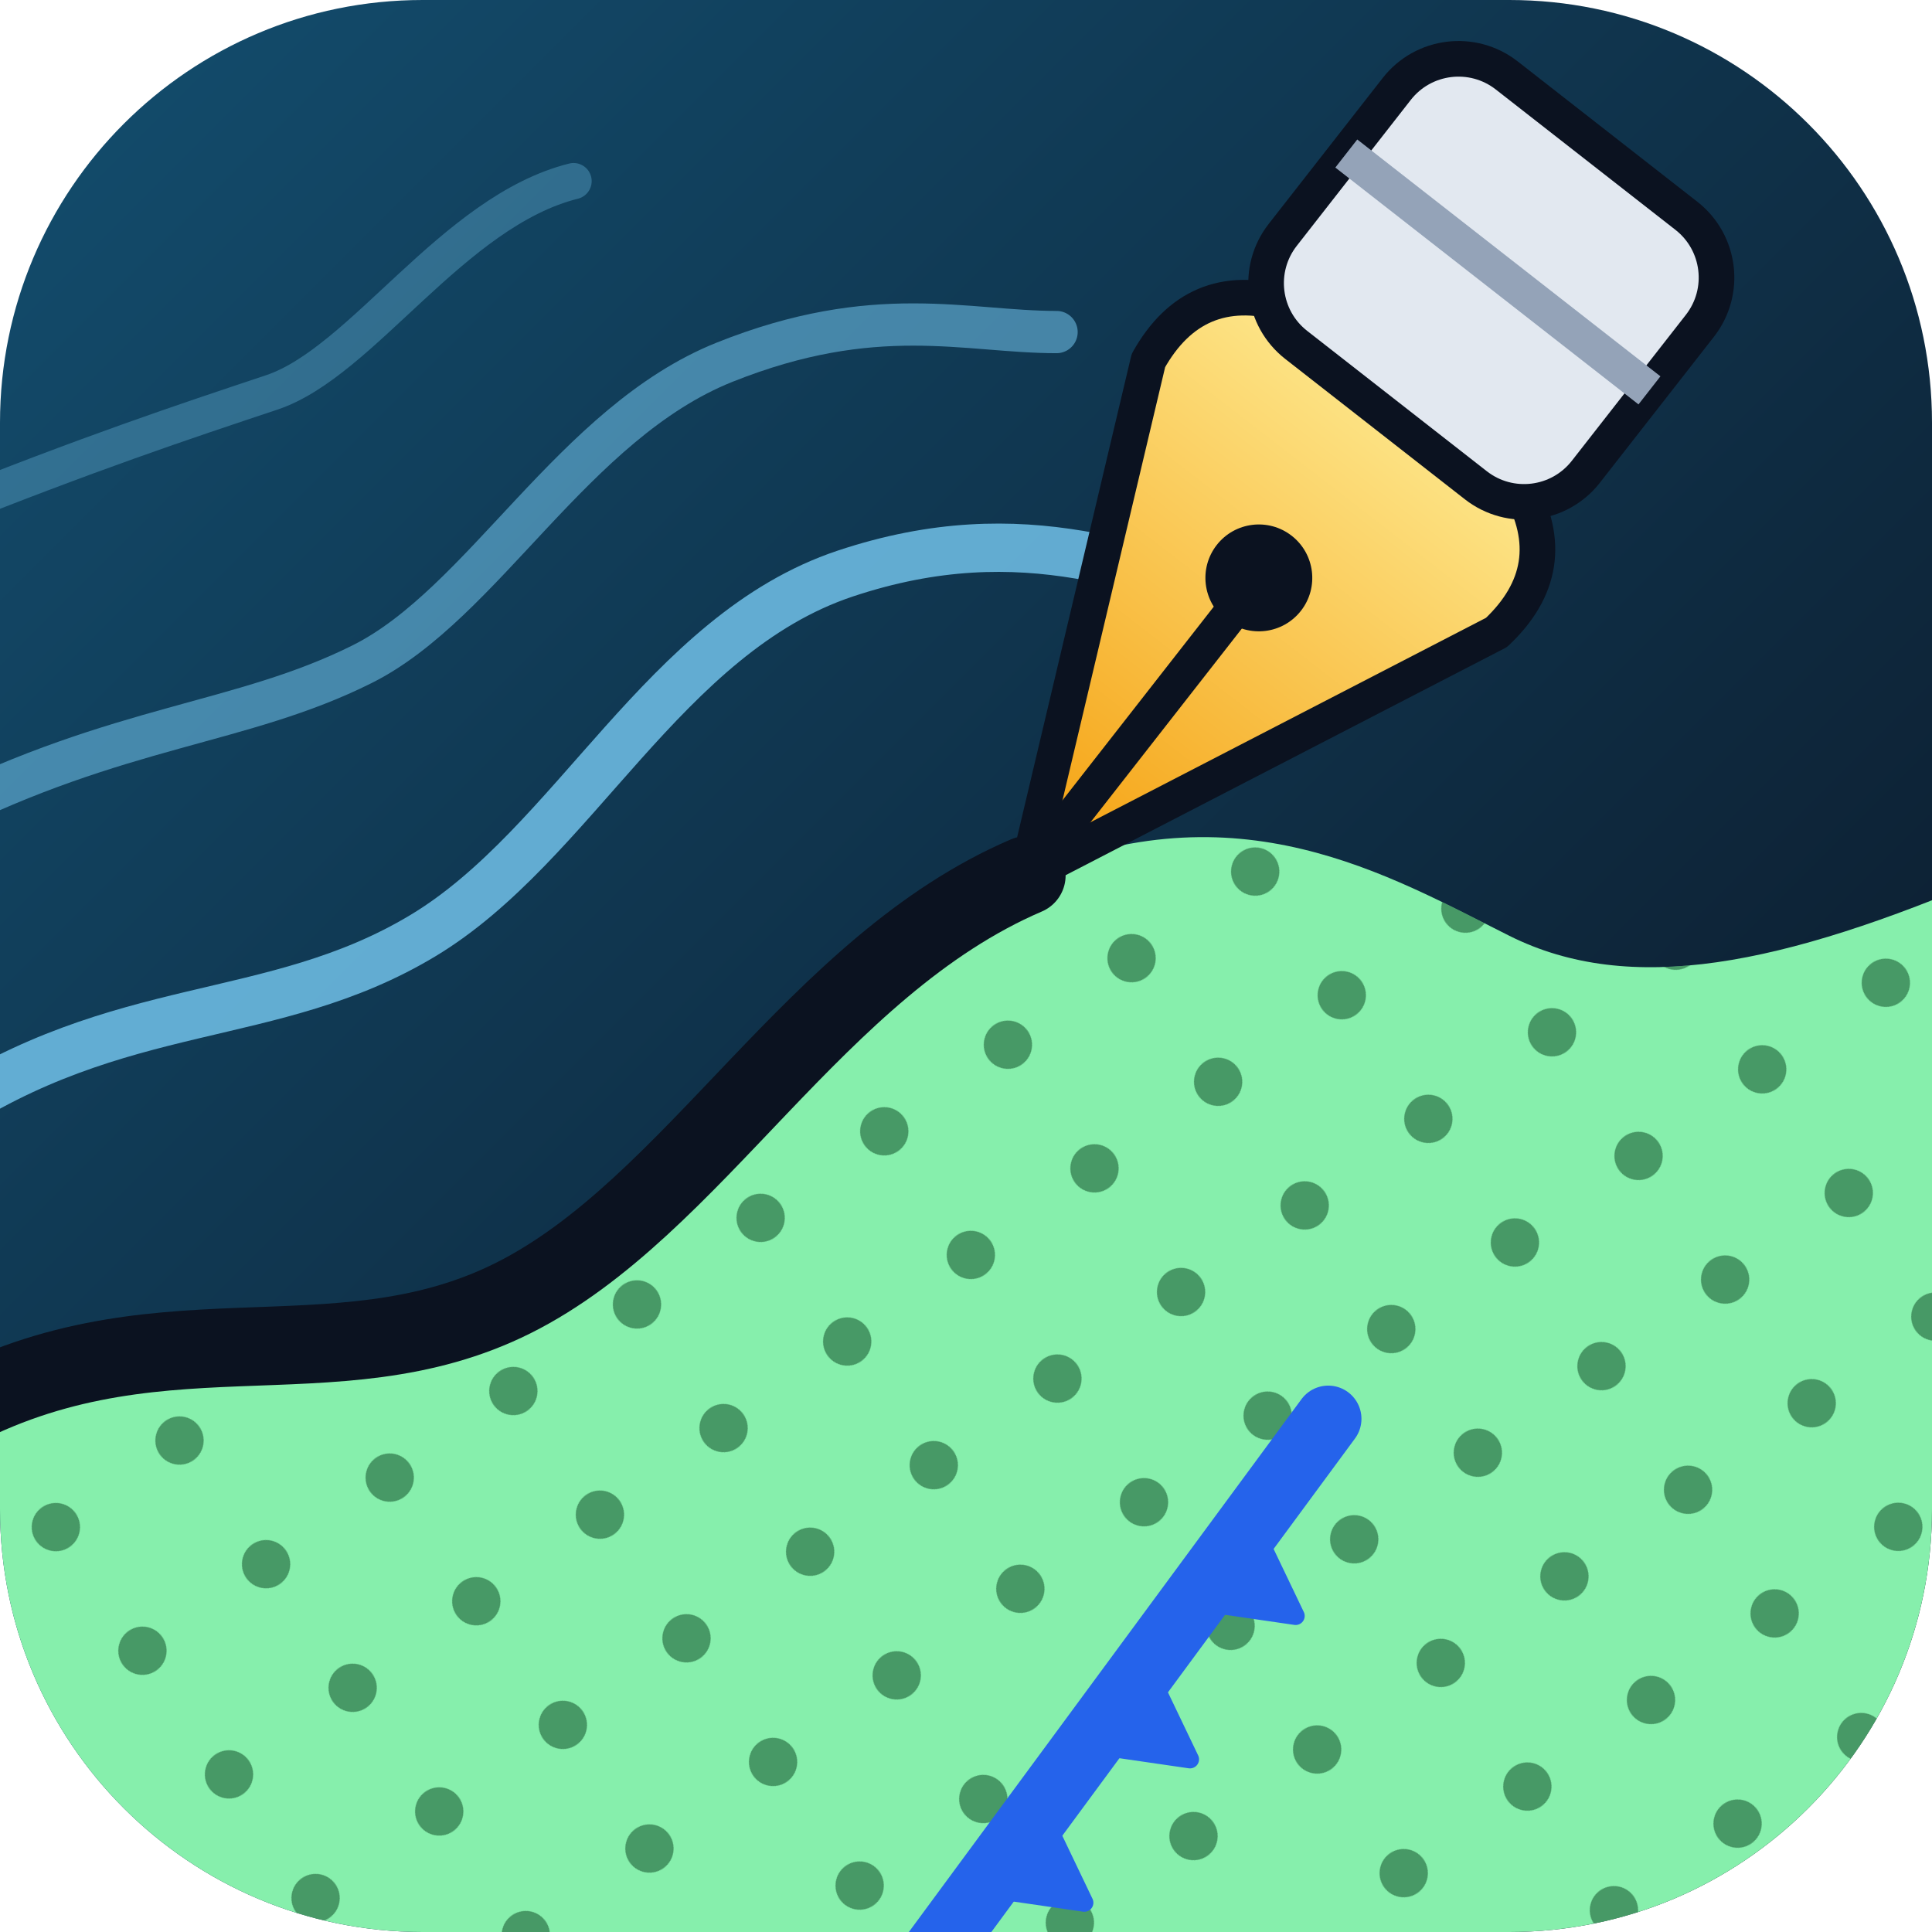
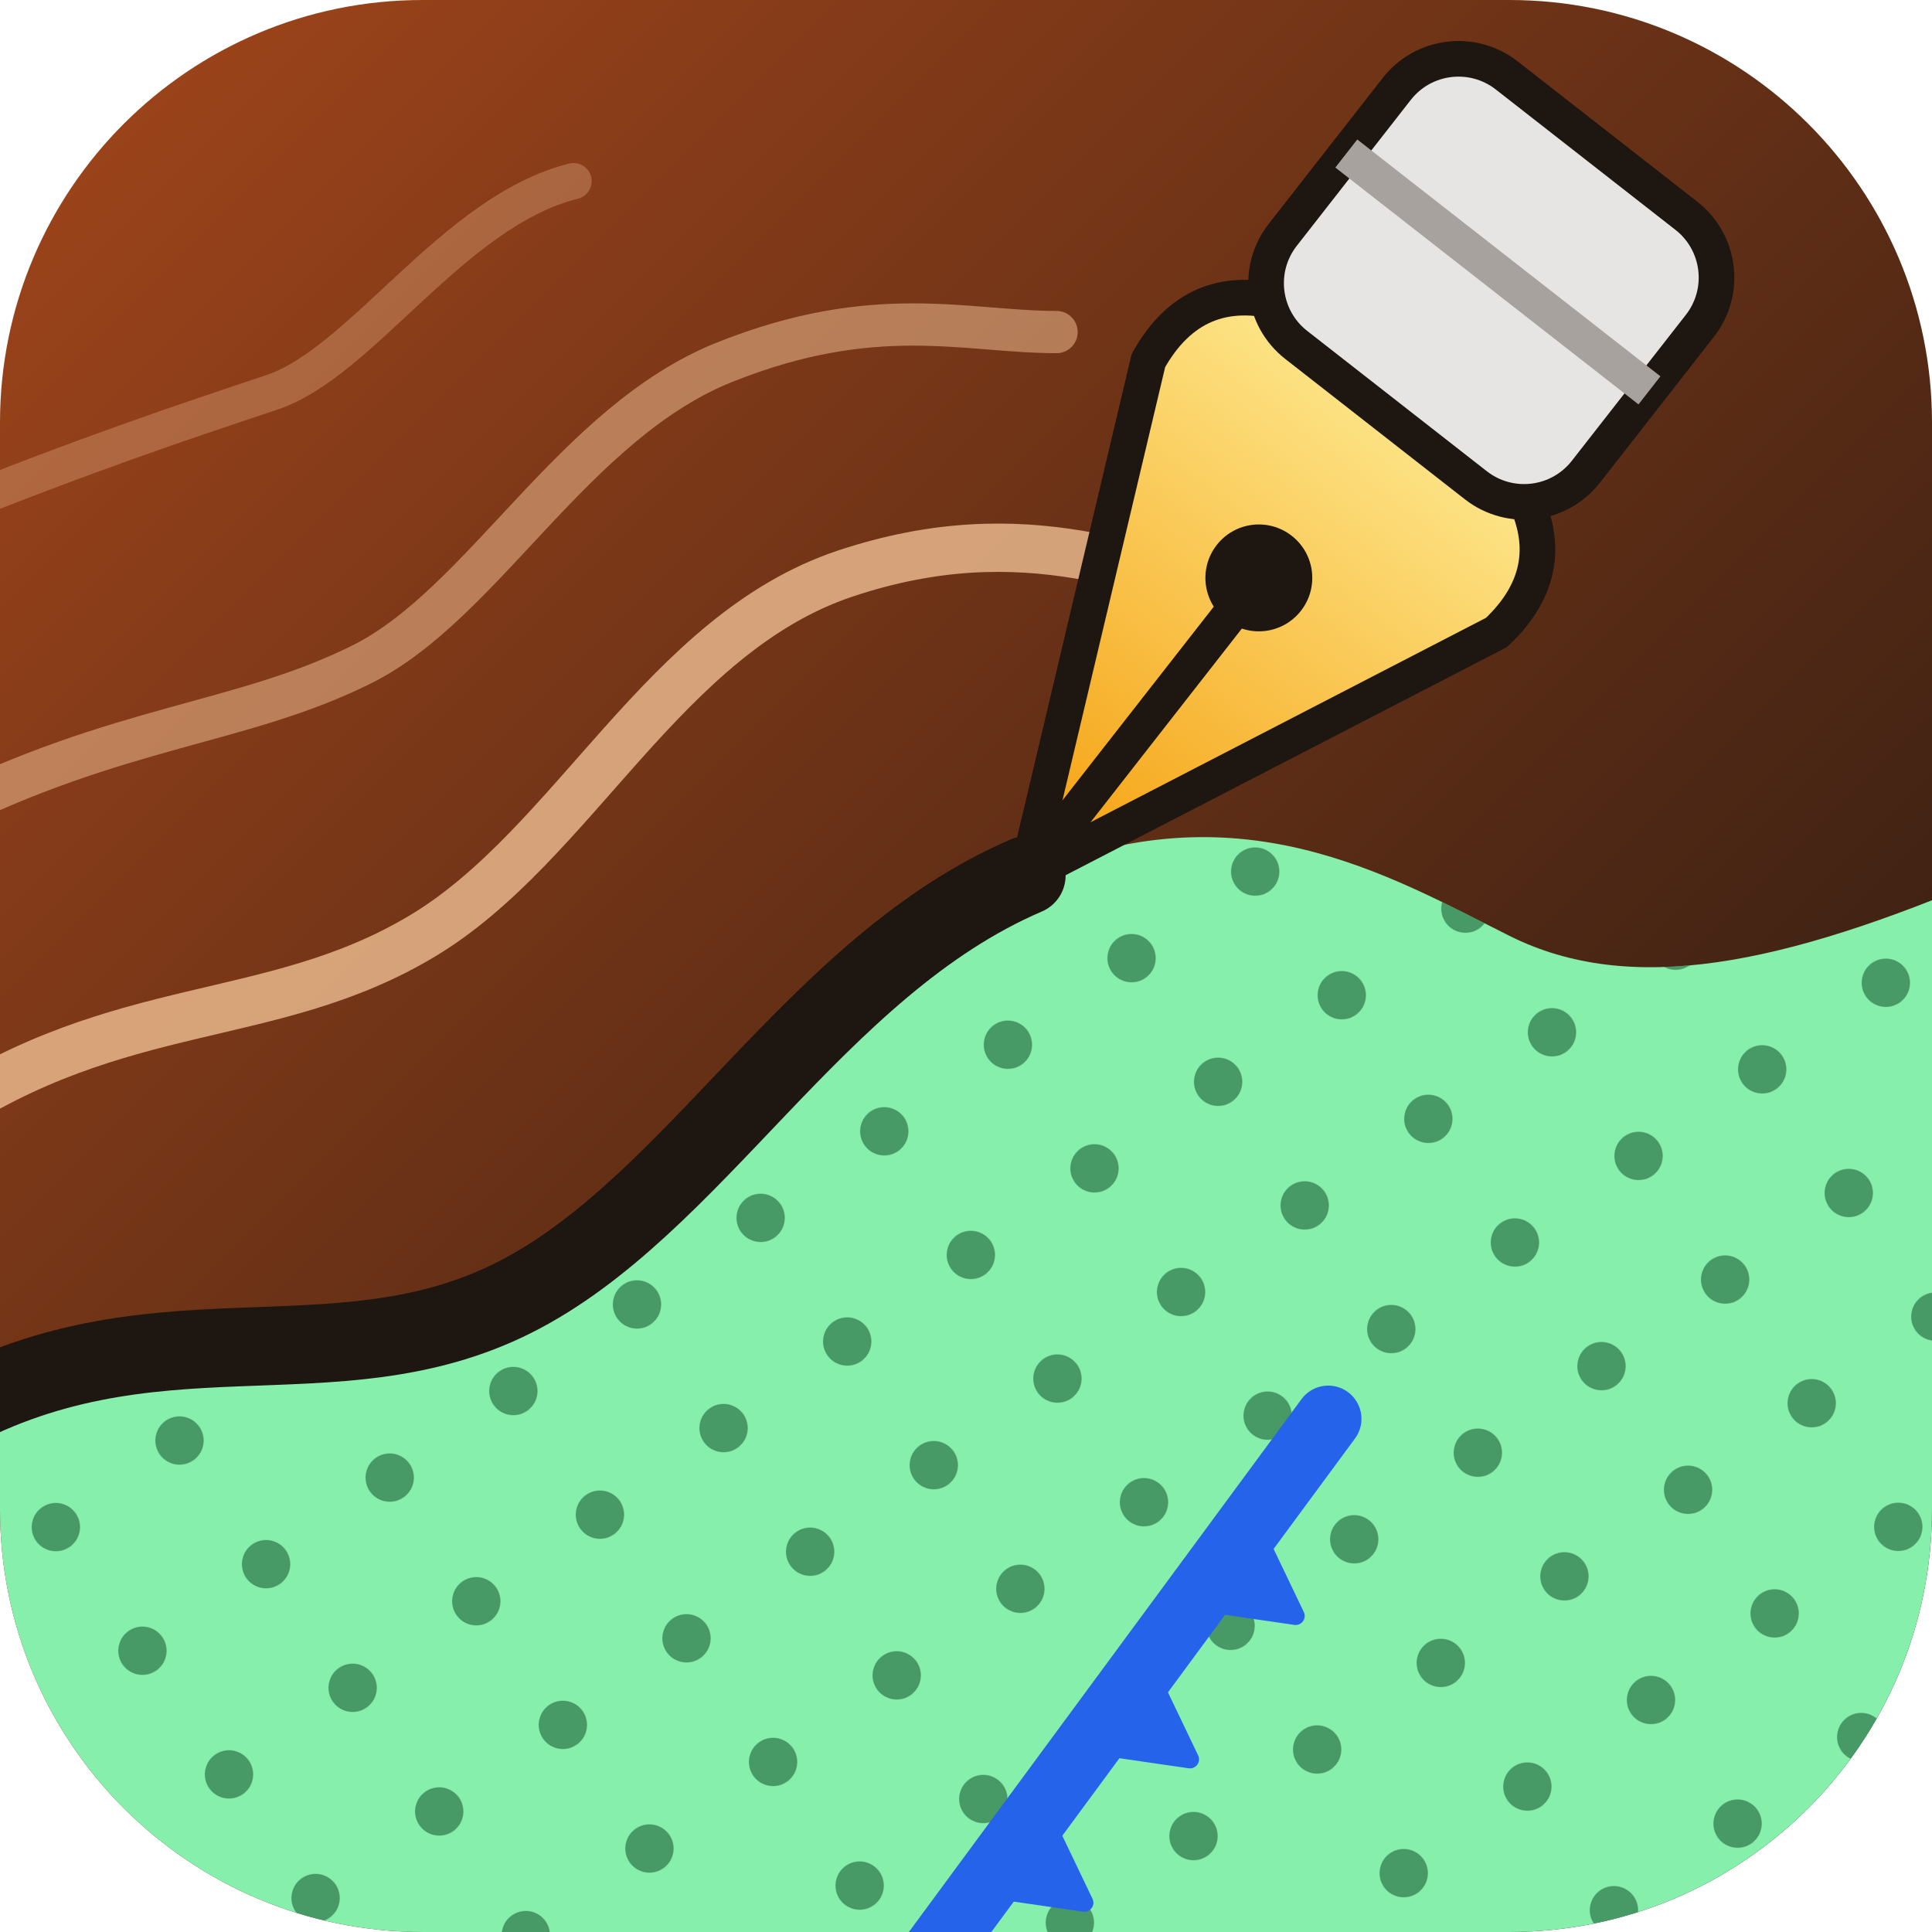
<svg xmlns="http://www.w3.org/2000/svg" viewBox="0 0 64 64" width="64" height="64">
  <defs>
    <linearGradient id="gd-bg" x1="0" y1="0" x2="1" y2="1">
-       <stop offset="0" stop-color="#134e6f" />
-       <stop offset="1" stop-color="#0b1220" />
+       <stop offset="0" stop-color="#a3461b" />
+       <stop offset="1" stop-color="#1d1611" />
    </linearGradient>
    <linearGradient id="gd-nib" x1="0" y1="0" x2="0" y2="1">
      <stop offset="0" stop-color="#fde68a" />
      <stop offset="1" stop-color="#f59e0b" />
    </linearGradient>
    <pattern id="gd-pat" width="5" height="5" patternUnits="userSpaceOnUse" patternTransform="rotate(-35)">
      <circle cx="2.5" cy="2.5" r=".8" fill="#14532d" fill-opacity=".55" />
    </pattern>
    <clipPath id="gd-clip">
      <rect width="64" height="64" rx="14" />
    </clipPath>
  </defs>
  <rect width="64" height="64" rx="14" fill="url(#gd-bg)" />
  <g clip-path="url(#gd-clip)">
    <path d="M-2 64V47c7-4 13-1 19-4s10-11 17-14 12 0 16 2 9 1 16-2v35z" fill="#86efac" />
    <path d="M-2 64V47c7-4 13-1 19-4s10-11 17-14 12 0 16 2 9 1 16-2v35z" fill="url(#gd-pat)" />
-     <g fill="none" stroke="#7dd3fc" stroke-linecap="round">
+     <g fill="none" stroke="#f6c69a" stroke-linecap="round">
      <path d="M-2 37c6-4 11-3 16-6s8-10 14-12 10 0 14 1" stroke-width="1.6" stroke-opacity=".75" />
      <path d="M-2 27c6-3 10-3 14-5s7-8 12-10 8-1 11-1" stroke-width="1.4" stroke-opacity=".5" />
      <path d="M-2 17c5-2 8-3 11-4s6-6 10-7" stroke-width="1.2" stroke-opacity=".3" />
    </g>
    <path d="M30 66 44 47" stroke="#2563eb" stroke-width="2.2" stroke-linecap="round" />
    <path d="M32.55 62.54 34.45 59.96 35.92 63.03zM36.05 57.79 37.95 55.21 39.42 58.28zM39.55 53.04 41.45 50.46 42.92 53.53z" fill="#2563eb" stroke="#2563eb" stroke-width=".6" stroke-linejoin="round" />
  </g>
-   <path d="M-2 47c7-4 13-1 19-4s10-11 17-14" fill="none" stroke="#0b1220" stroke-width="2.6" stroke-linecap="round" />
+   <path d="M-2 47c7-4 13-1 19-4s10-11 17-14" fill="none" stroke="#1d1611" stroke-width="2.6" stroke-linecap="round" />
  <g transform="translate(34 29) rotate(38) scale(1.18)">
-     <path d="M0 0-6.2-13.5q-.4-2.6 2-3.6h8.4q2.4 1 2 3.6z" fill="url(#gd-nib)" stroke="#0b1220" stroke-width="1" stroke-linejoin="round" />
-     <path d="M0-1.2v-8.2" stroke="#0b1220" stroke-width="1" stroke-linecap="round" />
-     <circle cx="0" cy="-10.6" r="1.5" fill="#0b1220" />
-     <rect x="-5.4" y="-26" width="10.8" height="9.6" rx="2.2" fill="#e2e8f0" stroke="#0b1220" stroke-width="1" />
-     <path d="M-5.4-21.5h10.8" stroke="#94a3b8" stroke-width="1" />
+     <path d="M0 0-6.2-13.5q-.4-2.6 2-3.6h8.4q2.4 1 2 3.6z" fill="url(#gd-nib)" stroke="#1d1611" stroke-width="1" stroke-linejoin="round" />
+     <path d="M0-1.2v-8.2" stroke="#1d1611" stroke-width="1" stroke-linecap="round" />
+     <circle cx="0" cy="-10.6" r="1.5" fill="#1d1611" />
+     <rect x="-5.4" y="-26" width="10.8" height="9.6" rx="2.2" fill="#e7e5e4" stroke="#1d1611" stroke-width="1" />
+     <path d="M-5.4-21.5h10.8" stroke="#a8a29e" stroke-width="1" />
  </g>
</svg>
